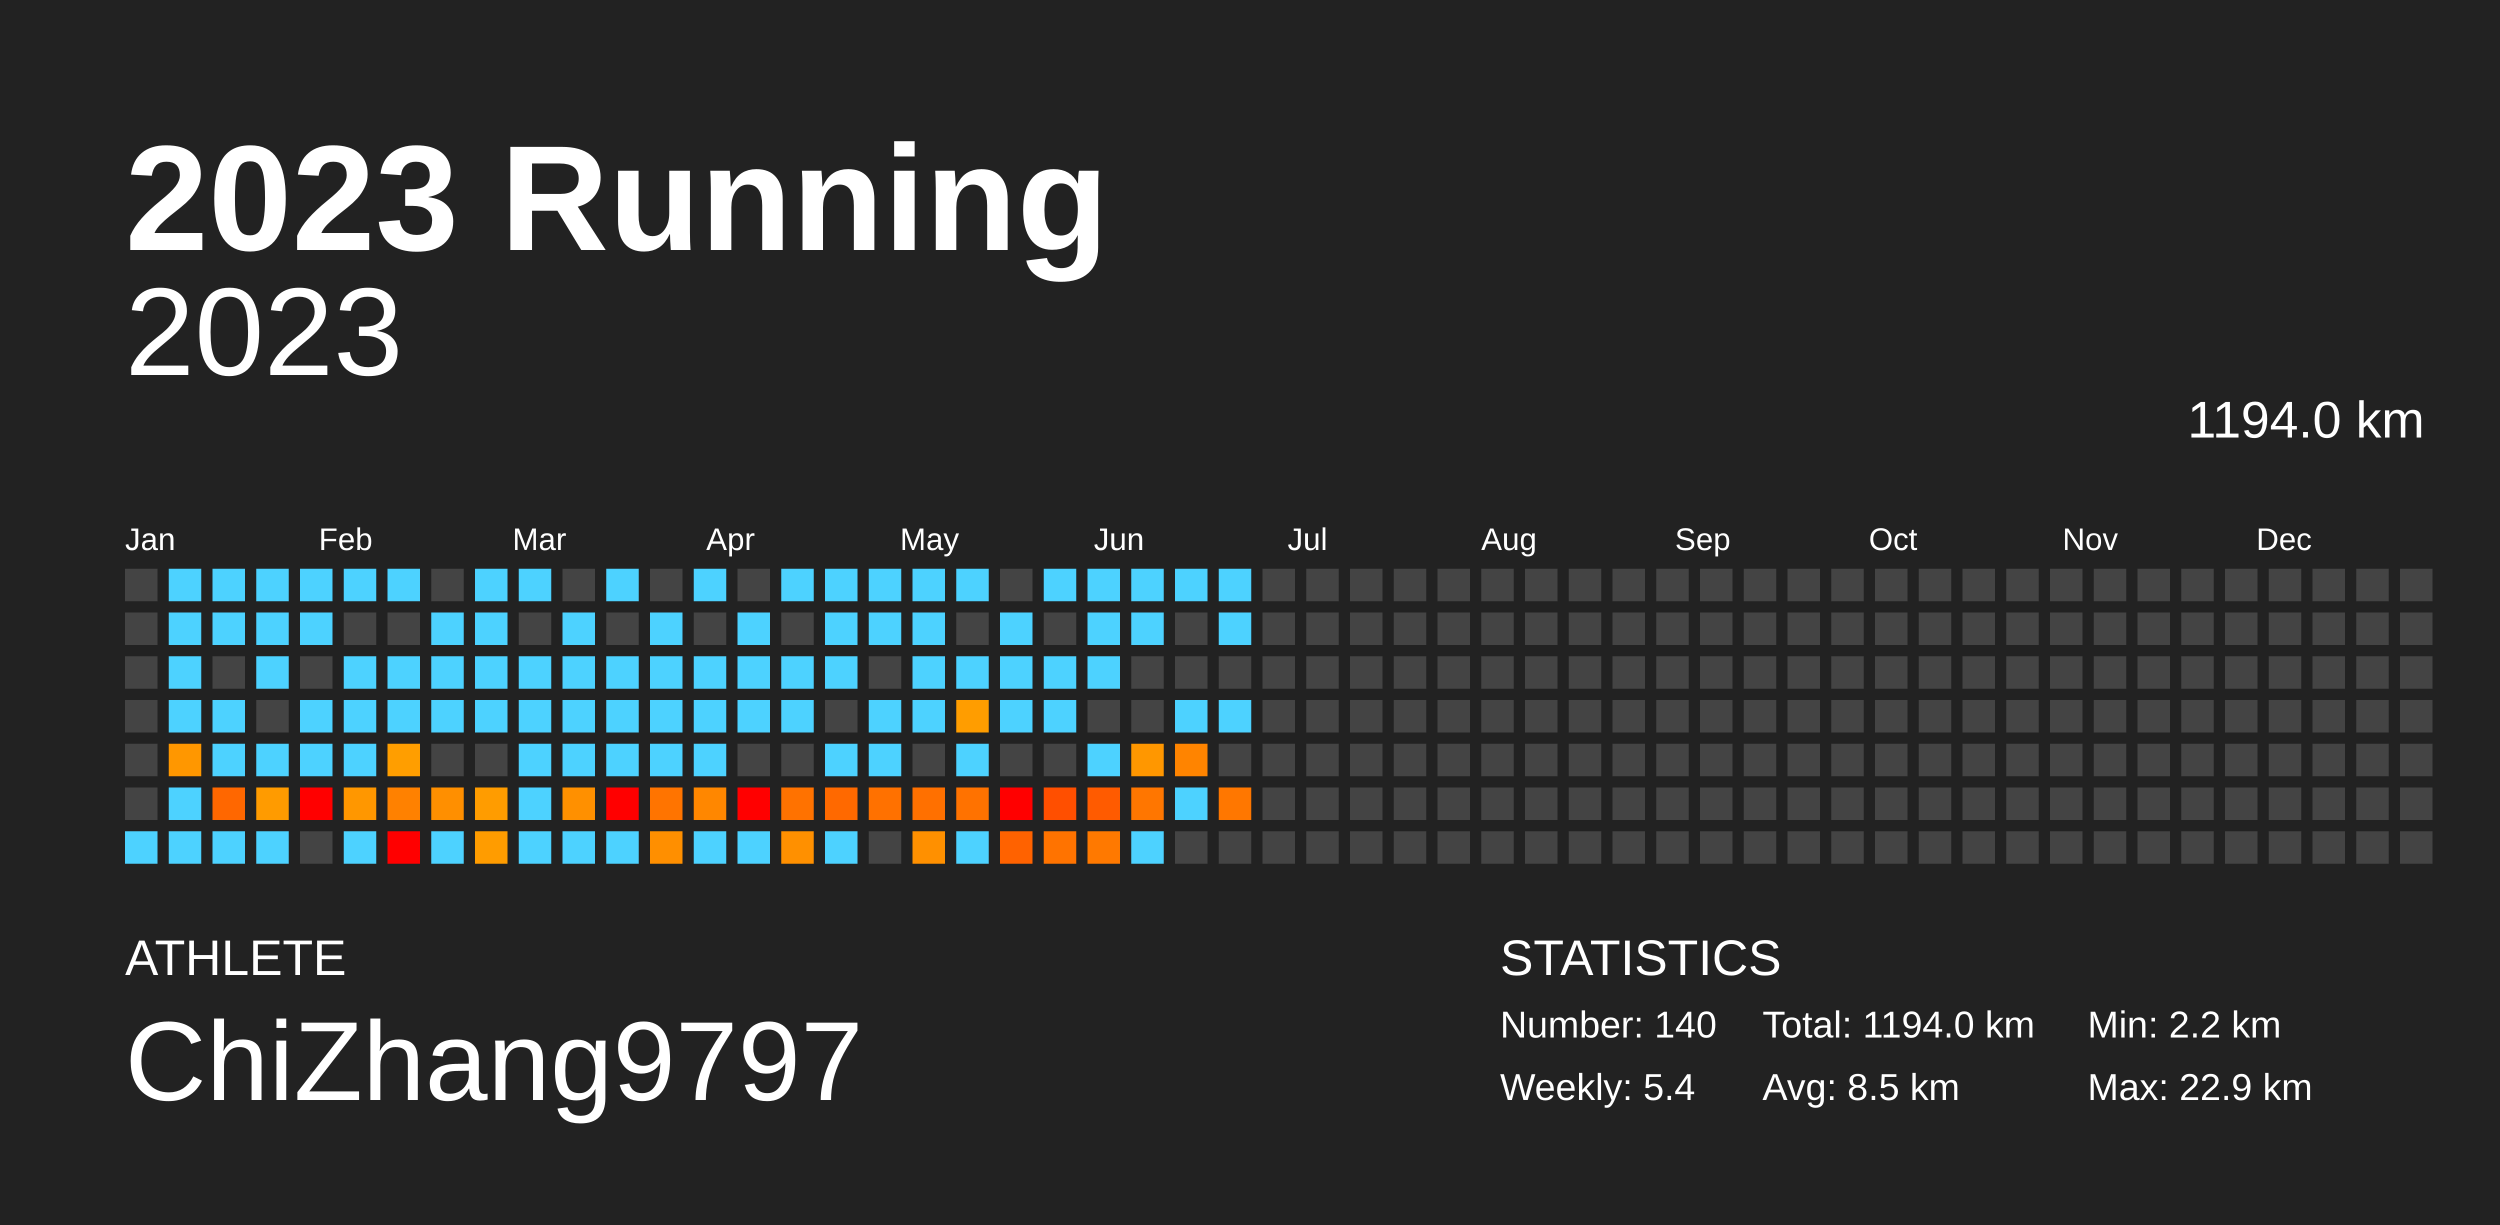
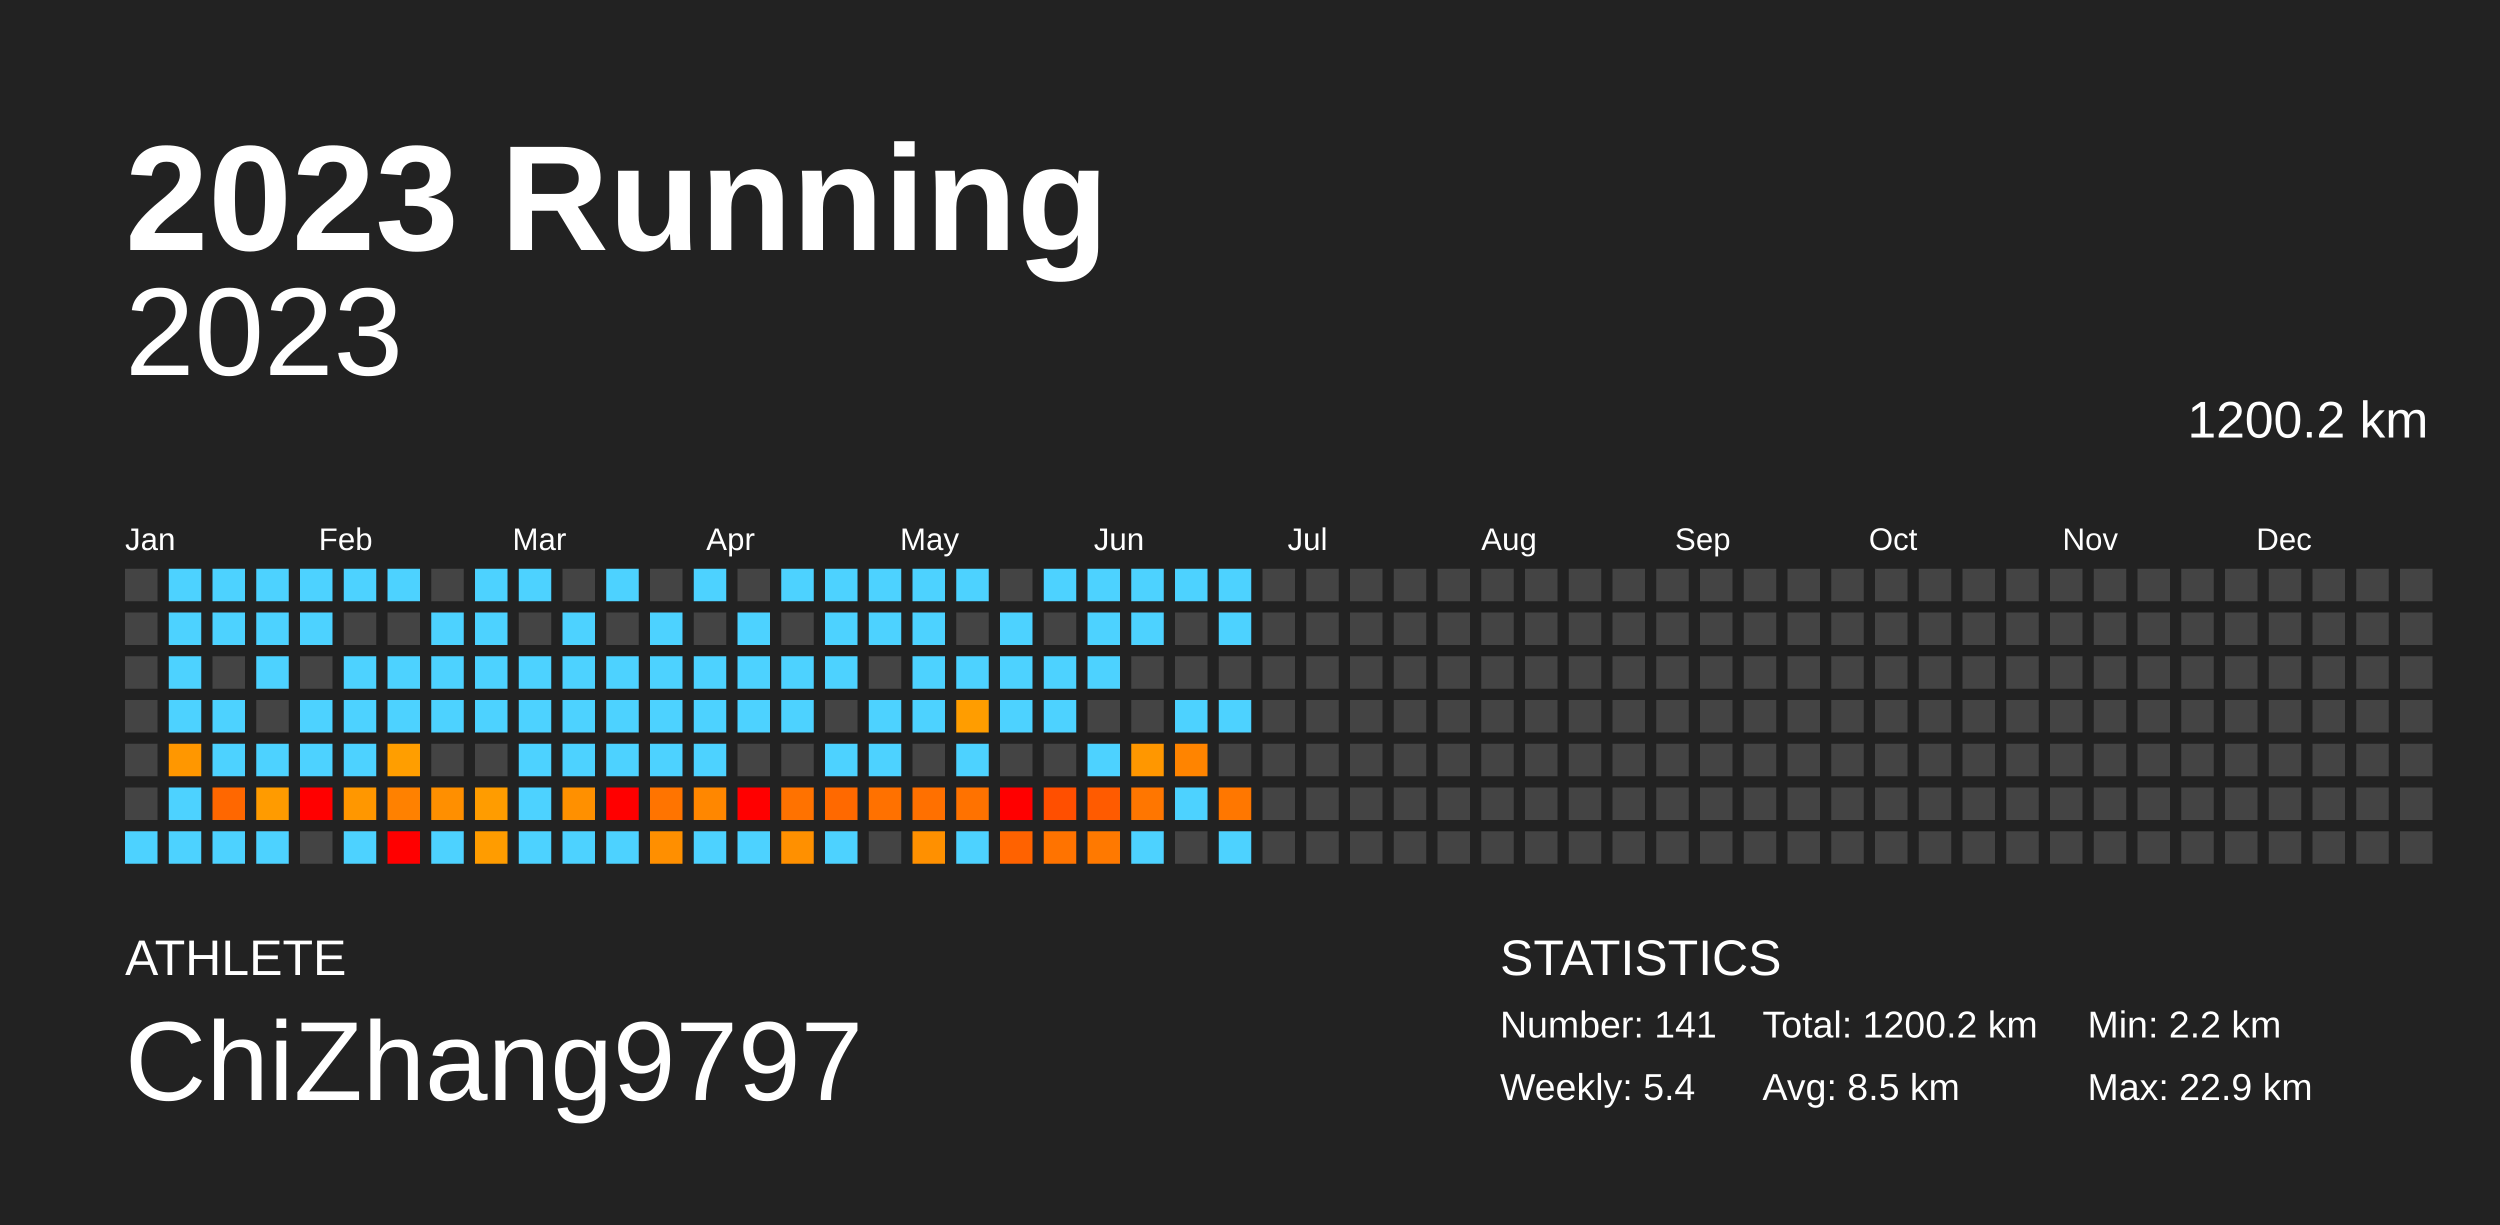
<svg xmlns="http://www.w3.org/2000/svg" baseProfile="full" height="98mm" version="1.1" viewBox="0,0,200,98" width="200mm">
  <defs />
  <rect fill="#222222" height="98" width="200" x="0" y="0" />
  <text fill="#FFFFFF" style="font-size:12px; font-family:Arial; font-weight:bold;" x="10" y="20">2023 Running</text>
  <text fill="#FFFFFF" style="font-size:4px; font-family:Arial" x="10" y="78">ATHLETE</text>
  <text fill="#FFFFFF" style="font-size:9px; font-family:Arial" x="10" y="88">ChiZhang9797</text>
  <text fill="#FFFFFF" style="font-size:4px; font-family:Arial" x="120" y="78">STATISTICS</text>
-   <text fill="#FFFFFF" style="font-size:3px; font-family:Arial" x="120" y="83">Number: 140</text>
+   <text fill="#FFFFFF" style="font-size:3px; font-family:Arial" x="120" y="83">Number: 141</text>
  <text fill="#FFFFFF" style="font-size:3px; font-family:Arial" x="120" y="88">Weekly: 5.4</text>
-   <text fill="#FFFFFF" style="font-size:3px; font-family:Arial" x="141" y="83">Total: 1194.0 km</text>
+   <text fill="#FFFFFF" style="font-size:3px; font-family:Arial" x="141" y="83">Total: 1200.2 km</text>
  <text fill="#FFFFFF" style="font-size:3px; font-family:Arial" x="141" y="88">Avg: 8.5 km</text>
  <text fill="#FFFFFF" style="font-size:3px; font-family:Arial" x="167" y="83">Min: 2.2 km</text>
  <text fill="#FFFFFF" style="font-size:3px; font-family:Arial" x="167" y="88">Max: 22.9 km</text>
  <text alignment-baseline="hanging" fill="#FFFFFF" style="font-size:10.0px; font-family:Arial;" x="10" y="30">2023</text>
-   <text alignment-baseline="hanging" fill="#FFFFFF" style="font-size:4.125px; font-family:Arial;" x="175" y="35">1194.0 km</text>
+   <text alignment-baseline="hanging" fill="#FFFFFF" style="font-size:4.125px; font-family:Arial;" x="175" y="35">1200.2 km</text>
  <text fill="#FFFFFF" style="font-size:2.5px; font-family:Arial" x="10.0" y="44">Jan</text>
  <text fill="#FFFFFF" style="font-size:2.5px; font-family:Arial" x="25.5" y="44">Feb</text>
  <text fill="#FFFFFF" style="font-size:2.5px; font-family:Arial" x="41.0" y="44">Mar</text>
  <text fill="#FFFFFF" style="font-size:2.5px; font-family:Arial" x="56.5" y="44">Apr</text>
  <text fill="#FFFFFF" style="font-size:2.5px; font-family:Arial" x="72.0" y="44">May</text>
  <text fill="#FFFFFF" style="font-size:2.5px; font-family:Arial" x="87.5" y="44">Jun</text>
  <text fill="#FFFFFF" style="font-size:2.5px; font-family:Arial" x="103.0" y="44">Jul</text>
  <text fill="#FFFFFF" style="font-size:2.5px; font-family:Arial" x="118.5" y="44">Aug</text>
  <text fill="#FFFFFF" style="font-size:2.5px; font-family:Arial" x="134.0" y="44">Sep</text>
  <text fill="#FFFFFF" style="font-size:2.5px; font-family:Arial" x="149.5" y="44">Oct</text>
  <text fill="#FFFFFF" style="font-size:2.5px; font-family:Arial" x="165.0" y="44">Nov</text>
  <text fill="#FFFFFF" style="font-size:2.5px; font-family:Arial" x="180.5" y="44">Dec</text>
  <rect fill="#444444" height="2.6" width="2.6" x="10.0" y="45.5" />
  <rect fill="#444444" height="2.6" width="2.6" x="10.0" y="49.0" />
  <rect fill="#444444" height="2.6" width="2.6" x="10.0" y="52.5" />
  <rect fill="#444444" height="2.6" width="2.6" x="10.0" y="56.0" />
  <rect fill="#444444" height="2.6" width="2.6" x="10.0" y="59.5" />
  <rect fill="#444444" height="2.6" width="2.6" x="10.0" y="63.0" />
  <rect fill="#4dd2ff" height="2.6" width="2.6" x="10.0" y="66.5" />
  <rect fill="#4dd2ff" height="2.6" width="2.6" x="13.5" y="45.5" />
  <rect fill="#4dd2ff" height="2.6" width="2.6" x="13.5" y="49.0" />
  <rect fill="#4dd2ff" height="2.6" width="2.6" x="13.5" y="52.5" />
  <rect fill="#4dd2ff" height="2.6" width="2.6" x="13.5" y="56.0" />
  <rect fill="#ff9700" height="2.6" width="2.6" x="13.5" y="59.5" />
  <rect fill="#4dd2ff" height="2.6" width="2.6" x="13.5" y="63.0" />
  <rect fill="#4dd2ff" height="2.6" width="2.6" x="13.5" y="66.5" />
  <rect fill="#4dd2ff" height="2.6" width="2.6" x="17.0" y="45.5" />
  <rect fill="#4dd2ff" height="2.6" width="2.6" x="17.0" y="49.0" />
  <rect fill="#444444" height="2.6" width="2.6" x="17.0" y="52.5" />
  <rect fill="#4dd2ff" height="2.6" width="2.6" x="17.0" y="56.0" />
  <rect fill="#4dd2ff" height="2.6" width="2.6" x="17.0" y="59.5" />
  <rect fill="#ff6700" height="2.6" width="2.6" x="17.0" y="63.0" />
  <rect fill="#4dd2ff" height="2.6" width="2.6" x="17.0" y="66.5" />
  <rect fill="#4dd2ff" height="2.6" width="2.6" x="20.5" y="45.5" />
  <rect fill="#4dd2ff" height="2.6" width="2.6" x="20.5" y="49.0" />
  <rect fill="#4dd2ff" height="2.6" width="2.6" x="20.5" y="52.5" />
  <rect fill="#444444" height="2.6" width="2.6" x="20.5" y="56.0" />
  <rect fill="#4dd2ff" height="2.6" width="2.6" x="20.5" y="59.5" />
  <rect fill="#ff9b00" height="2.6" width="2.6" x="20.5" y="63.0" />
  <rect fill="#4dd2ff" height="2.6" width="2.6" x="20.5" y="66.5" />
  <rect fill="#4dd2ff" height="2.6" width="2.6" x="24.0" y="45.5" />
  <rect fill="#4dd2ff" height="2.6" width="2.6" x="24.0" y="49.0" />
  <rect fill="#444444" height="2.6" width="2.6" x="24.0" y="52.5" />
  <rect fill="#4dd2ff" height="2.6" width="2.6" x="24.0" y="56.0" />
  <rect fill="#4dd2ff" height="2.6" width="2.6" x="24.0" y="59.5" />
  <rect fill="red" height="2.6" width="2.6" x="24.0" y="63.0" />
  <rect fill="#444444" height="2.6" width="2.6" x="24.0" y="66.5" />
  <rect fill="#4dd2ff" height="2.6" width="2.6" x="27.5" y="45.5" />
  <rect fill="#444444" height="2.6" width="2.6" x="27.5" y="49.0" />
  <rect fill="#4dd2ff" height="2.6" width="2.6" x="27.5" y="52.5" />
  <rect fill="#4dd2ff" height="2.6" width="2.6" x="27.5" y="56.0" />
  <rect fill="#4dd2ff" height="2.6" width="2.6" x="27.5" y="59.5" />
  <rect fill="#ff9700" height="2.6" width="2.6" x="27.5" y="63.0" />
  <rect fill="#4dd2ff" height="2.6" width="2.6" x="27.5" y="66.5" />
  <rect fill="#4dd2ff" height="2.6" width="2.6" x="31.0" y="45.5" />
  <rect fill="#444444" height="2.6" width="2.6" x="31.0" y="49.0" />
  <rect fill="#4dd2ff" height="2.6" width="2.6" x="31.0" y="52.5" />
  <rect fill="#4dd2ff" height="2.6" width="2.6" x="31.0" y="56.0" />
  <rect fill="#ff9e00" height="2.6" width="2.6" x="31.0" y="59.5" />
  <rect fill="#ff8100" height="2.6" width="2.6" x="31.0" y="63.0" />
  <rect fill="red" height="2.6" width="2.6" x="31.0" y="66.5" />
  <rect fill="#444444" height="2.6" width="2.6" x="34.5" y="45.5" />
  <rect fill="#4dd2ff" height="2.6" width="2.6" x="34.5" y="49.0" />
  <rect fill="#4dd2ff" height="2.6" width="2.6" x="34.5" y="52.5" />
  <rect fill="#4dd2ff" height="2.6" width="2.6" x="34.5" y="56.0" />
  <rect fill="#444444" height="2.6" width="2.6" x="34.5" y="59.5" />
  <rect fill="#ff8f00" height="2.6" width="2.6" x="34.5" y="63.0" />
  <rect fill="#4dd2ff" height="2.6" width="2.6" x="34.5" y="66.5" />
  <rect fill="#4dd2ff" height="2.6" width="2.6" x="38.0" y="45.5" />
  <rect fill="#4dd2ff" height="2.6" width="2.6" x="38.0" y="49.0" />
  <rect fill="#4dd2ff" height="2.6" width="2.6" x="38.0" y="52.5" />
  <rect fill="#4dd2ff" height="2.6" width="2.6" x="38.0" y="56.0" />
  <rect fill="#444444" height="2.6" width="2.6" x="38.0" y="59.5" />
  <rect fill="#ff9c00" height="2.6" width="2.6" x="38.0" y="63.0" />
  <rect fill="#ff9c00" height="2.6" width="2.6" x="38.0" y="66.5" />
  <rect fill="#4dd2ff" height="2.6" width="2.6" x="41.5" y="45.5" />
  <rect fill="#444444" height="2.6" width="2.6" x="41.5" y="49.0" />
  <rect fill="#4dd2ff" height="2.6" width="2.6" x="41.5" y="52.5" />
  <rect fill="#4dd2ff" height="2.6" width="2.6" x="41.5" y="56.0" />
  <rect fill="#4dd2ff" height="2.6" width="2.6" x="41.5" y="59.5" />
  <rect fill="#4dd2ff" height="2.6" width="2.6" x="41.5" y="63.0" />
  <rect fill="#4dd2ff" height="2.6" width="2.6" x="41.5" y="66.5" />
  <rect fill="#444444" height="2.6" width="2.6" x="45.0" y="45.5" />
  <rect fill="#4dd2ff" height="2.6" width="2.6" x="45.0" y="49.0" />
  <rect fill="#4dd2ff" height="2.6" width="2.6" x="45.0" y="52.5" />
  <rect fill="#4dd2ff" height="2.6" width="2.6" x="45.0" y="56.0" />
  <rect fill="#4dd2ff" height="2.6" width="2.6" x="45.0" y="59.5" />
  <rect fill="#ff9000" height="2.6" width="2.6" x="45.0" y="63.0" />
  <rect fill="#4dd2ff" height="2.6" width="2.6" x="45.0" y="66.5" />
  <rect fill="#4dd2ff" height="2.6" width="2.6" x="48.5" y="45.5" />
  <rect fill="#444444" height="2.6" width="2.6" x="48.5" y="49.0" />
  <rect fill="#4dd2ff" height="2.6" width="2.6" x="48.5" y="52.5" />
  <rect fill="#4dd2ff" height="2.6" width="2.6" x="48.5" y="56.0" />
  <rect fill="#4dd2ff" height="2.6" width="2.6" x="48.5" y="59.5" />
  <rect fill="red" height="2.6" width="2.6" x="48.5" y="63.0" />
  <rect fill="#4dd2ff" height="2.6" width="2.6" x="48.5" y="66.5" />
  <rect fill="#444444" height="2.6" width="2.6" x="52.0" y="45.5" />
  <rect fill="#4dd2ff" height="2.6" width="2.6" x="52.0" y="49.0" />
  <rect fill="#4dd2ff" height="2.6" width="2.6" x="52.0" y="52.5" />
  <rect fill="#4dd2ff" height="2.6" width="2.6" x="52.0" y="56.0" />
  <rect fill="#4dd2ff" height="2.6" width="2.6" x="52.0" y="59.5" />
  <rect fill="#ff7400" height="2.6" width="2.6" x="52.0" y="63.0" />
  <rect fill="#ff8f00" height="2.6" width="2.6" x="52.0" y="66.5" />
  <rect fill="#4dd2ff" height="2.6" width="2.6" x="55.5" y="45.5" />
  <rect fill="#444444" height="2.6" width="2.6" x="55.5" y="49.0" />
  <rect fill="#4dd2ff" height="2.6" width="2.6" x="55.5" y="52.5" />
  <rect fill="#4dd2ff" height="2.6" width="2.6" x="55.5" y="56.0" />
  <rect fill="#4dd2ff" height="2.6" width="2.6" x="55.5" y="59.5" />
  <rect fill="#ff8700" height="2.6" width="2.6" x="55.5" y="63.0" />
  <rect fill="#4dd2ff" height="2.6" width="2.6" x="55.5" y="66.5" />
  <rect fill="#444444" height="2.6" width="2.6" x="59.0" y="45.5" />
  <rect fill="#4dd2ff" height="2.6" width="2.6" x="59.0" y="49.0" />
  <rect fill="#4dd2ff" height="2.6" width="2.6" x="59.0" y="52.5" />
  <rect fill="#4dd2ff" height="2.6" width="2.6" x="59.0" y="56.0" />
  <rect fill="#444444" height="2.6" width="2.6" x="59.0" y="59.5" />
  <rect fill="red" height="2.6" width="2.6" x="59.0" y="63.0" />
  <rect fill="#4dd2ff" height="2.6" width="2.6" x="59.0" y="66.5" />
  <rect fill="#4dd2ff" height="2.6" width="2.6" x="62.5" y="45.5" />
  <rect fill="#444444" height="2.6" width="2.6" x="62.5" y="49.0" />
  <rect fill="#4dd2ff" height="2.6" width="2.6" x="62.5" y="52.5" />
  <rect fill="#4dd2ff" height="2.6" width="2.6" x="62.5" y="56.0" />
  <rect fill="#444444" height="2.6" width="2.6" x="62.5" y="59.5" />
  <rect fill="#ff7200" height="2.6" width="2.6" x="62.5" y="63.0" />
  <rect fill="#ff9000" height="2.6" width="2.6" x="62.5" y="66.5" />
  <rect fill="#4dd2ff" height="2.6" width="2.6" x="66.0" y="45.5" />
  <rect fill="#4dd2ff" height="2.6" width="2.6" x="66.0" y="49.0" />
  <rect fill="#4dd2ff" height="2.6" width="2.6" x="66.0" y="52.5" />
  <rect fill="#444444" height="2.6" width="2.6" x="66.0" y="56.0" />
  <rect fill="#4dd2ff" height="2.6" width="2.6" x="66.0" y="59.5" />
  <rect fill="#ff6900" height="2.6" width="2.6" x="66.0" y="63.0" />
  <rect fill="#4dd2ff" height="2.6" width="2.6" x="66.0" y="66.5" />
  <rect fill="#4dd2ff" height="2.6" width="2.6" x="69.5" y="45.5" />
  <rect fill="#4dd2ff" height="2.6" width="2.6" x="69.5" y="49.0" />
  <rect fill="#444444" height="2.6" width="2.6" x="69.5" y="52.5" />
  <rect fill="#4dd2ff" height="2.6" width="2.6" x="69.5" y="56.0" />
  <rect fill="#4dd2ff" height="2.6" width="2.6" x="69.5" y="59.5" />
  <rect fill="#ff7100" height="2.6" width="2.6" x="69.5" y="63.0" />
  <rect fill="#444444" height="2.6" width="2.6" x="69.5" y="66.5" />
  <rect fill="#4dd2ff" height="2.6" width="2.6" x="73.0" y="45.5" />
  <rect fill="#4dd2ff" height="2.6" width="2.6" x="73.0" y="49.0" />
  <rect fill="#4dd2ff" height="2.6" width="2.6" x="73.0" y="52.5" />
  <rect fill="#4dd2ff" height="2.6" width="2.6" x="73.0" y="56.0" />
  <rect fill="#444444" height="2.6" width="2.6" x="73.0" y="59.5" />
  <rect fill="#ff7000" height="2.6" width="2.6" x="73.0" y="63.0" />
  <rect fill="#ff9000" height="2.6" width="2.6" x="73.0" y="66.5" />
  <rect fill="#4dd2ff" height="2.6" width="2.6" x="76.5" y="45.5" />
  <rect fill="#444444" height="2.6" width="2.6" x="76.5" y="49.0" />
  <rect fill="#4dd2ff" height="2.6" width="2.6" x="76.5" y="52.5" />
  <rect fill="#ff9d00" height="2.6" width="2.6" x="76.5" y="56.0" />
  <rect fill="#4dd2ff" height="2.6" width="2.6" x="76.5" y="59.5" />
  <rect fill="#ff7200" height="2.6" width="2.6" x="76.5" y="63.0" />
  <rect fill="#4dd2ff" height="2.6" width="2.6" x="76.5" y="66.5" />
  <rect fill="#444444" height="2.6" width="2.6" x="80.0" y="45.5" />
  <rect fill="#4dd2ff" height="2.6" width="2.6" x="80.0" y="49.0" />
  <rect fill="#4dd2ff" height="2.6" width="2.6" x="80.0" y="52.5" />
  <rect fill="#4dd2ff" height="2.6" width="2.6" x="80.0" y="56.0" />
  <rect fill="#444444" height="2.6" width="2.6" x="80.0" y="59.5" />
  <rect fill="red" height="2.6" width="2.6" x="80.0" y="63.0" />
  <rect fill="#ff6200" height="2.6" width="2.6" x="80.0" y="66.5" />
  <rect fill="#4dd2ff" height="2.6" width="2.6" x="83.5" y="45.5" />
  <rect fill="#444444" height="2.6" width="2.6" x="83.5" y="49.0" />
  <rect fill="#4dd2ff" height="2.6" width="2.6" x="83.5" y="52.5" />
  <rect fill="#4dd2ff" height="2.6" width="2.6" x="83.5" y="56.0" />
  <rect fill="#444444" height="2.6" width="2.6" x="83.5" y="59.5" />
  <rect fill="#ff4f00" height="2.6" width="2.6" x="83.5" y="63.0" />
  <rect fill="#ff7300" height="2.6" width="2.6" x="83.5" y="66.5" />
  <rect fill="#4dd2ff" height="2.6" width="2.6" x="87.0" y="45.5" />
  <rect fill="#4dd2ff" height="2.6" width="2.6" x="87.0" y="49.0" />
  <rect fill="#4dd2ff" height="2.6" width="2.6" x="87.0" y="52.5" />
  <rect fill="#444444" height="2.6" width="2.6" x="87.0" y="56.0" />
  <rect fill="#4dd2ff" height="2.6" width="2.6" x="87.0" y="59.5" />
  <rect fill="#ff5b00" height="2.6" width="2.6" x="87.0" y="63.0" />
  <rect fill="#ff7900" height="2.6" width="2.6" x="87.0" y="66.5" />
  <rect fill="#4dd2ff" height="2.6" width="2.6" x="90.5" y="45.5" />
  <rect fill="#4dd2ff" height="2.6" width="2.6" x="90.5" y="49.0" />
  <rect fill="#444444" height="2.6" width="2.6" x="90.5" y="52.5" />
  <rect fill="#444444" height="2.6" width="2.6" x="90.5" y="56.0" />
  <rect fill="#ff9700" height="2.6" width="2.6" x="90.5" y="59.5" />
  <rect fill="#ff7600" height="2.6" width="2.6" x="90.5" y="63.0" />
  <rect fill="#4dd2ff" height="2.6" width="2.6" x="90.5" y="66.5" />
  <rect fill="#4dd2ff" height="2.6" width="2.6" x="94.0" y="45.5" />
  <rect fill="#444444" height="2.6" width="2.6" x="94.0" y="49.0" />
  <rect fill="#444444" height="2.6" width="2.6" x="94.0" y="52.5" />
  <rect fill="#4dd2ff" height="2.6" width="2.6" x="94.0" y="56.0" />
  <rect fill="#ff8400" height="2.6" width="2.6" x="94.0" y="59.5" />
  <rect fill="#4dd2ff" height="2.6" width="2.6" x="94.0" y="63.0" />
  <rect fill="#444444" height="2.6" width="2.6" x="94.0" y="66.5" />
  <rect fill="#4dd2ff" height="2.6" width="2.6" x="97.5" y="45.5" />
  <rect fill="#4dd2ff" height="2.6" width="2.6" x="97.5" y="49.0" />
  <rect fill="#444444" height="2.6" width="2.6" x="97.5" y="52.5" />
  <rect fill="#4dd2ff" height="2.6" width="2.6" x="97.5" y="56.0" />
  <rect fill="#444444" height="2.6" width="2.6" x="97.5" y="59.5" />
  <rect fill="#ff7700" height="2.6" width="2.6" x="97.5" y="63.0" />
-   <rect fill="#444444" height="2.6" width="2.6" x="97.5" y="66.5" />
+   <rect fill="#4dd2ff" height="2.6" width="2.6" x="97.5" y="66.5" />
  <rect fill="#444444" height="2.6" width="2.6" x="101.0" y="45.5" />
  <rect fill="#444444" height="2.6" width="2.6" x="101.0" y="49.0" />
  <rect fill="#444444" height="2.6" width="2.6" x="101.0" y="52.5" />
  <rect fill="#444444" height="2.6" width="2.6" x="101.0" y="56.0" />
  <rect fill="#444444" height="2.6" width="2.6" x="101.0" y="59.5" />
  <rect fill="#444444" height="2.6" width="2.6" x="101.0" y="63.0" />
  <rect fill="#444444" height="2.6" width="2.6" x="101.0" y="66.5" />
  <rect fill="#444444" height="2.6" width="2.6" x="104.5" y="45.5" />
  <rect fill="#444444" height="2.6" width="2.6" x="104.5" y="49.0" />
  <rect fill="#444444" height="2.6" width="2.6" x="104.5" y="52.5" />
  <rect fill="#444444" height="2.6" width="2.6" x="104.5" y="56.0" />
  <rect fill="#444444" height="2.6" width="2.6" x="104.5" y="59.5" />
  <rect fill="#444444" height="2.6" width="2.6" x="104.5" y="63.0" />
  <rect fill="#444444" height="2.6" width="2.6" x="104.5" y="66.5" />
  <rect fill="#444444" height="2.6" width="2.6" x="108.0" y="45.5" />
  <rect fill="#444444" height="2.6" width="2.6" x="108.0" y="49.0" />
  <rect fill="#444444" height="2.6" width="2.6" x="108.0" y="52.5" />
  <rect fill="#444444" height="2.6" width="2.6" x="108.0" y="56.0" />
  <rect fill="#444444" height="2.6" width="2.6" x="108.0" y="59.5" />
  <rect fill="#444444" height="2.6" width="2.6" x="108.0" y="63.0" />
  <rect fill="#444444" height="2.6" width="2.6" x="108.0" y="66.5" />
  <rect fill="#444444" height="2.6" width="2.6" x="111.5" y="45.5" />
  <rect fill="#444444" height="2.6" width="2.6" x="111.5" y="49.0" />
  <rect fill="#444444" height="2.6" width="2.6" x="111.5" y="52.5" />
  <rect fill="#444444" height="2.6" width="2.6" x="111.5" y="56.0" />
  <rect fill="#444444" height="2.6" width="2.6" x="111.5" y="59.5" />
  <rect fill="#444444" height="2.6" width="2.6" x="111.5" y="63.0" />
  <rect fill="#444444" height="2.6" width="2.6" x="111.5" y="66.5" />
  <rect fill="#444444" height="2.6" width="2.6" x="115.0" y="45.5" />
  <rect fill="#444444" height="2.6" width="2.6" x="115.0" y="49.0" />
  <rect fill="#444444" height="2.6" width="2.6" x="115.0" y="52.5" />
  <rect fill="#444444" height="2.6" width="2.6" x="115.0" y="56.0" />
  <rect fill="#444444" height="2.6" width="2.6" x="115.0" y="59.5" />
  <rect fill="#444444" height="2.6" width="2.6" x="115.0" y="63.0" />
  <rect fill="#444444" height="2.6" width="2.6" x="115.0" y="66.5" />
  <rect fill="#444444" height="2.6" width="2.6" x="118.5" y="45.5" />
  <rect fill="#444444" height="2.6" width="2.6" x="118.5" y="49.0" />
  <rect fill="#444444" height="2.6" width="2.6" x="118.5" y="52.5" />
  <rect fill="#444444" height="2.6" width="2.6" x="118.5" y="56.0" />
  <rect fill="#444444" height="2.6" width="2.6" x="118.5" y="59.5" />
  <rect fill="#444444" height="2.6" width="2.6" x="118.5" y="63.0" />
  <rect fill="#444444" height="2.6" width="2.6" x="118.5" y="66.5" />
  <rect fill="#444444" height="2.6" width="2.6" x="122.0" y="45.5" />
  <rect fill="#444444" height="2.6" width="2.6" x="122.0" y="49.0" />
  <rect fill="#444444" height="2.6" width="2.6" x="122.0" y="52.5" />
  <rect fill="#444444" height="2.6" width="2.6" x="122.0" y="56.0" />
  <rect fill="#444444" height="2.6" width="2.6" x="122.0" y="59.5" />
  <rect fill="#444444" height="2.6" width="2.6" x="122.0" y="63.0" />
  <rect fill="#444444" height="2.6" width="2.6" x="122.0" y="66.5" />
  <rect fill="#444444" height="2.6" width="2.6" x="125.5" y="45.5" />
  <rect fill="#444444" height="2.6" width="2.6" x="125.5" y="49.0" />
  <rect fill="#444444" height="2.6" width="2.6" x="125.5" y="52.5" />
  <rect fill="#444444" height="2.6" width="2.6" x="125.5" y="56.0" />
  <rect fill="#444444" height="2.6" width="2.6" x="125.5" y="59.5" />
  <rect fill="#444444" height="2.6" width="2.6" x="125.5" y="63.0" />
  <rect fill="#444444" height="2.6" width="2.6" x="125.5" y="66.5" />
  <rect fill="#444444" height="2.6" width="2.6" x="129.0" y="45.5" />
  <rect fill="#444444" height="2.6" width="2.6" x="129.0" y="49.0" />
  <rect fill="#444444" height="2.6" width="2.6" x="129.0" y="52.5" />
  <rect fill="#444444" height="2.6" width="2.6" x="129.0" y="56.0" />
  <rect fill="#444444" height="2.6" width="2.6" x="129.0" y="59.5" />
  <rect fill="#444444" height="2.6" width="2.6" x="129.0" y="63.0" />
  <rect fill="#444444" height="2.6" width="2.6" x="129.0" y="66.5" />
  <rect fill="#444444" height="2.6" width="2.6" x="132.5" y="45.5" />
  <rect fill="#444444" height="2.6" width="2.6" x="132.5" y="49.0" />
  <rect fill="#444444" height="2.6" width="2.6" x="132.5" y="52.5" />
  <rect fill="#444444" height="2.6" width="2.6" x="132.5" y="56.0" />
  <rect fill="#444444" height="2.6" width="2.6" x="132.5" y="59.5" />
  <rect fill="#444444" height="2.6" width="2.6" x="132.5" y="63.0" />
  <rect fill="#444444" height="2.6" width="2.6" x="132.5" y="66.5" />
  <rect fill="#444444" height="2.6" width="2.6" x="136.0" y="45.5" />
  <rect fill="#444444" height="2.6" width="2.6" x="136.0" y="49.0" />
  <rect fill="#444444" height="2.6" width="2.6" x="136.0" y="52.5" />
  <rect fill="#444444" height="2.6" width="2.6" x="136.0" y="56.0" />
  <rect fill="#444444" height="2.6" width="2.6" x="136.0" y="59.5" />
  <rect fill="#444444" height="2.6" width="2.6" x="136.0" y="63.0" />
  <rect fill="#444444" height="2.6" width="2.6" x="136.0" y="66.5" />
  <rect fill="#444444" height="2.6" width="2.6" x="139.5" y="45.5" />
  <rect fill="#444444" height="2.6" width="2.6" x="139.5" y="49.0" />
  <rect fill="#444444" height="2.6" width="2.6" x="139.5" y="52.5" />
  <rect fill="#444444" height="2.6" width="2.6" x="139.5" y="56.0" />
  <rect fill="#444444" height="2.6" width="2.6" x="139.5" y="59.5" />
  <rect fill="#444444" height="2.6" width="2.6" x="139.5" y="63.0" />
  <rect fill="#444444" height="2.6" width="2.6" x="139.5" y="66.5" />
  <rect fill="#444444" height="2.6" width="2.6" x="143.0" y="45.5" />
  <rect fill="#444444" height="2.6" width="2.6" x="143.0" y="49.0" />
  <rect fill="#444444" height="2.6" width="2.6" x="143.0" y="52.5" />
  <rect fill="#444444" height="2.6" width="2.6" x="143.0" y="56.0" />
  <rect fill="#444444" height="2.6" width="2.6" x="143.0" y="59.5" />
  <rect fill="#444444" height="2.6" width="2.6" x="143.0" y="63.0" />
  <rect fill="#444444" height="2.6" width="2.6" x="143.0" y="66.5" />
  <rect fill="#444444" height="2.6" width="2.6" x="146.5" y="45.5" />
  <rect fill="#444444" height="2.6" width="2.6" x="146.5" y="49.0" />
  <rect fill="#444444" height="2.6" width="2.6" x="146.5" y="52.5" />
  <rect fill="#444444" height="2.6" width="2.6" x="146.5" y="56.0" />
  <rect fill="#444444" height="2.6" width="2.6" x="146.5" y="59.5" />
  <rect fill="#444444" height="2.6" width="2.6" x="146.5" y="63.0" />
  <rect fill="#444444" height="2.6" width="2.6" x="146.5" y="66.5" />
  <rect fill="#444444" height="2.6" width="2.6" x="150.0" y="45.5" />
  <rect fill="#444444" height="2.6" width="2.6" x="150.0" y="49.0" />
  <rect fill="#444444" height="2.6" width="2.6" x="150.0" y="52.5" />
  <rect fill="#444444" height="2.6" width="2.6" x="150.0" y="56.0" />
  <rect fill="#444444" height="2.6" width="2.6" x="150.0" y="59.5" />
  <rect fill="#444444" height="2.6" width="2.6" x="150.0" y="63.0" />
  <rect fill="#444444" height="2.6" width="2.6" x="150.0" y="66.5" />
  <rect fill="#444444" height="2.6" width="2.6" x="153.5" y="45.5" />
  <rect fill="#444444" height="2.6" width="2.6" x="153.5" y="49.0" />
  <rect fill="#444444" height="2.6" width="2.6" x="153.5" y="52.5" />
  <rect fill="#444444" height="2.6" width="2.6" x="153.5" y="56.0" />
  <rect fill="#444444" height="2.6" width="2.6" x="153.5" y="59.5" />
  <rect fill="#444444" height="2.6" width="2.6" x="153.5" y="63.0" />
  <rect fill="#444444" height="2.6" width="2.6" x="153.5" y="66.5" />
  <rect fill="#444444" height="2.6" width="2.6" x="157.0" y="45.5" />
  <rect fill="#444444" height="2.6" width="2.6" x="157.0" y="49.0" />
  <rect fill="#444444" height="2.6" width="2.6" x="157.0" y="52.5" />
  <rect fill="#444444" height="2.6" width="2.6" x="157.0" y="56.0" />
  <rect fill="#444444" height="2.6" width="2.6" x="157.0" y="59.5" />
  <rect fill="#444444" height="2.6" width="2.6" x="157.0" y="63.0" />
  <rect fill="#444444" height="2.6" width="2.6" x="157.0" y="66.5" />
  <rect fill="#444444" height="2.6" width="2.6" x="160.5" y="45.5" />
  <rect fill="#444444" height="2.6" width="2.6" x="160.5" y="49.0" />
  <rect fill="#444444" height="2.6" width="2.6" x="160.5" y="52.5" />
  <rect fill="#444444" height="2.6" width="2.6" x="160.5" y="56.0" />
  <rect fill="#444444" height="2.6" width="2.6" x="160.5" y="59.5" />
  <rect fill="#444444" height="2.6" width="2.6" x="160.5" y="63.0" />
  <rect fill="#444444" height="2.6" width="2.6" x="160.5" y="66.5" />
  <rect fill="#444444" height="2.6" width="2.6" x="164.0" y="45.5" />
  <rect fill="#444444" height="2.6" width="2.6" x="164.0" y="49.0" />
  <rect fill="#444444" height="2.6" width="2.6" x="164.0" y="52.5" />
  <rect fill="#444444" height="2.6" width="2.6" x="164.0" y="56.0" />
  <rect fill="#444444" height="2.6" width="2.6" x="164.0" y="59.5" />
  <rect fill="#444444" height="2.6" width="2.6" x="164.0" y="63.0" />
  <rect fill="#444444" height="2.6" width="2.6" x="164.0" y="66.5" />
  <rect fill="#444444" height="2.6" width="2.6" x="167.5" y="45.5" />
  <rect fill="#444444" height="2.6" width="2.6" x="167.5" y="49.0" />
  <rect fill="#444444" height="2.6" width="2.6" x="167.5" y="52.5" />
  <rect fill="#444444" height="2.6" width="2.6" x="167.5" y="56.0" />
  <rect fill="#444444" height="2.6" width="2.6" x="167.5" y="59.5" />
  <rect fill="#444444" height="2.6" width="2.6" x="167.5" y="63.0" />
  <rect fill="#444444" height="2.6" width="2.6" x="167.5" y="66.5" />
  <rect fill="#444444" height="2.6" width="2.6" x="171.0" y="45.5" />
  <rect fill="#444444" height="2.6" width="2.6" x="171.0" y="49.0" />
  <rect fill="#444444" height="2.6" width="2.6" x="171.0" y="52.5" />
  <rect fill="#444444" height="2.6" width="2.6" x="171.0" y="56.0" />
  <rect fill="#444444" height="2.6" width="2.6" x="171.0" y="59.5" />
  <rect fill="#444444" height="2.6" width="2.6" x="171.0" y="63.0" />
  <rect fill="#444444" height="2.6" width="2.6" x="171.0" y="66.5" />
  <rect fill="#444444" height="2.6" width="2.6" x="174.5" y="45.5" />
  <rect fill="#444444" height="2.6" width="2.6" x="174.5" y="49.0" />
  <rect fill="#444444" height="2.6" width="2.6" x="174.5" y="52.5" />
  <rect fill="#444444" height="2.6" width="2.6" x="174.5" y="56.0" />
  <rect fill="#444444" height="2.6" width="2.6" x="174.5" y="59.5" />
  <rect fill="#444444" height="2.6" width="2.6" x="174.5" y="63.0" />
  <rect fill="#444444" height="2.6" width="2.6" x="174.5" y="66.5" />
  <rect fill="#444444" height="2.6" width="2.6" x="178.0" y="45.5" />
  <rect fill="#444444" height="2.6" width="2.6" x="178.0" y="49.0" />
  <rect fill="#444444" height="2.6" width="2.6" x="178.0" y="52.5" />
  <rect fill="#444444" height="2.6" width="2.6" x="178.0" y="56.0" />
  <rect fill="#444444" height="2.6" width="2.6" x="178.0" y="59.5" />
  <rect fill="#444444" height="2.6" width="2.6" x="178.0" y="63.0" />
  <rect fill="#444444" height="2.6" width="2.6" x="178.0" y="66.5" />
  <rect fill="#444444" height="2.6" width="2.6" x="181.5" y="45.5" />
  <rect fill="#444444" height="2.6" width="2.6" x="181.5" y="49.0" />
  <rect fill="#444444" height="2.6" width="2.6" x="181.5" y="52.5" />
  <rect fill="#444444" height="2.6" width="2.6" x="181.5" y="56.0" />
  <rect fill="#444444" height="2.6" width="2.6" x="181.5" y="59.5" />
  <rect fill="#444444" height="2.6" width="2.6" x="181.5" y="63.0" />
  <rect fill="#444444" height="2.6" width="2.6" x="181.5" y="66.5" />
  <rect fill="#444444" height="2.6" width="2.6" x="185.0" y="45.5" />
  <rect fill="#444444" height="2.6" width="2.6" x="185.0" y="49.0" />
  <rect fill="#444444" height="2.6" width="2.6" x="185.0" y="52.5" />
  <rect fill="#444444" height="2.6" width="2.6" x="185.0" y="56.0" />
  <rect fill="#444444" height="2.6" width="2.6" x="185.0" y="59.5" />
  <rect fill="#444444" height="2.6" width="2.6" x="185.0" y="63.0" />
  <rect fill="#444444" height="2.6" width="2.6" x="185.0" y="66.5" />
  <rect fill="#444444" height="2.6" width="2.6" x="188.5" y="45.5" />
  <rect fill="#444444" height="2.6" width="2.6" x="188.5" y="49.0" />
  <rect fill="#444444" height="2.6" width="2.6" x="188.5" y="52.5" />
  <rect fill="#444444" height="2.6" width="2.6" x="188.5" y="56.0" />
  <rect fill="#444444" height="2.6" width="2.6" x="188.5" y="59.5" />
  <rect fill="#444444" height="2.6" width="2.6" x="188.5" y="63.0" />
  <rect fill="#444444" height="2.6" width="2.6" x="188.5" y="66.5" />
  <rect fill="#444444" height="2.6" width="2.6" x="192.0" y="45.5" />
  <rect fill="#444444" height="2.6" width="2.6" x="192.0" y="49.0" />
  <rect fill="#444444" height="2.6" width="2.6" x="192.0" y="52.5" />
  <rect fill="#444444" height="2.6" width="2.6" x="192.0" y="56.0" />
  <rect fill="#444444" height="2.6" width="2.6" x="192.0" y="59.5" />
  <rect fill="#444444" height="2.6" width="2.6" x="192.0" y="63.0" />
  <rect fill="#444444" height="2.6" width="2.6" x="192.0" y="66.5" />
</svg>
